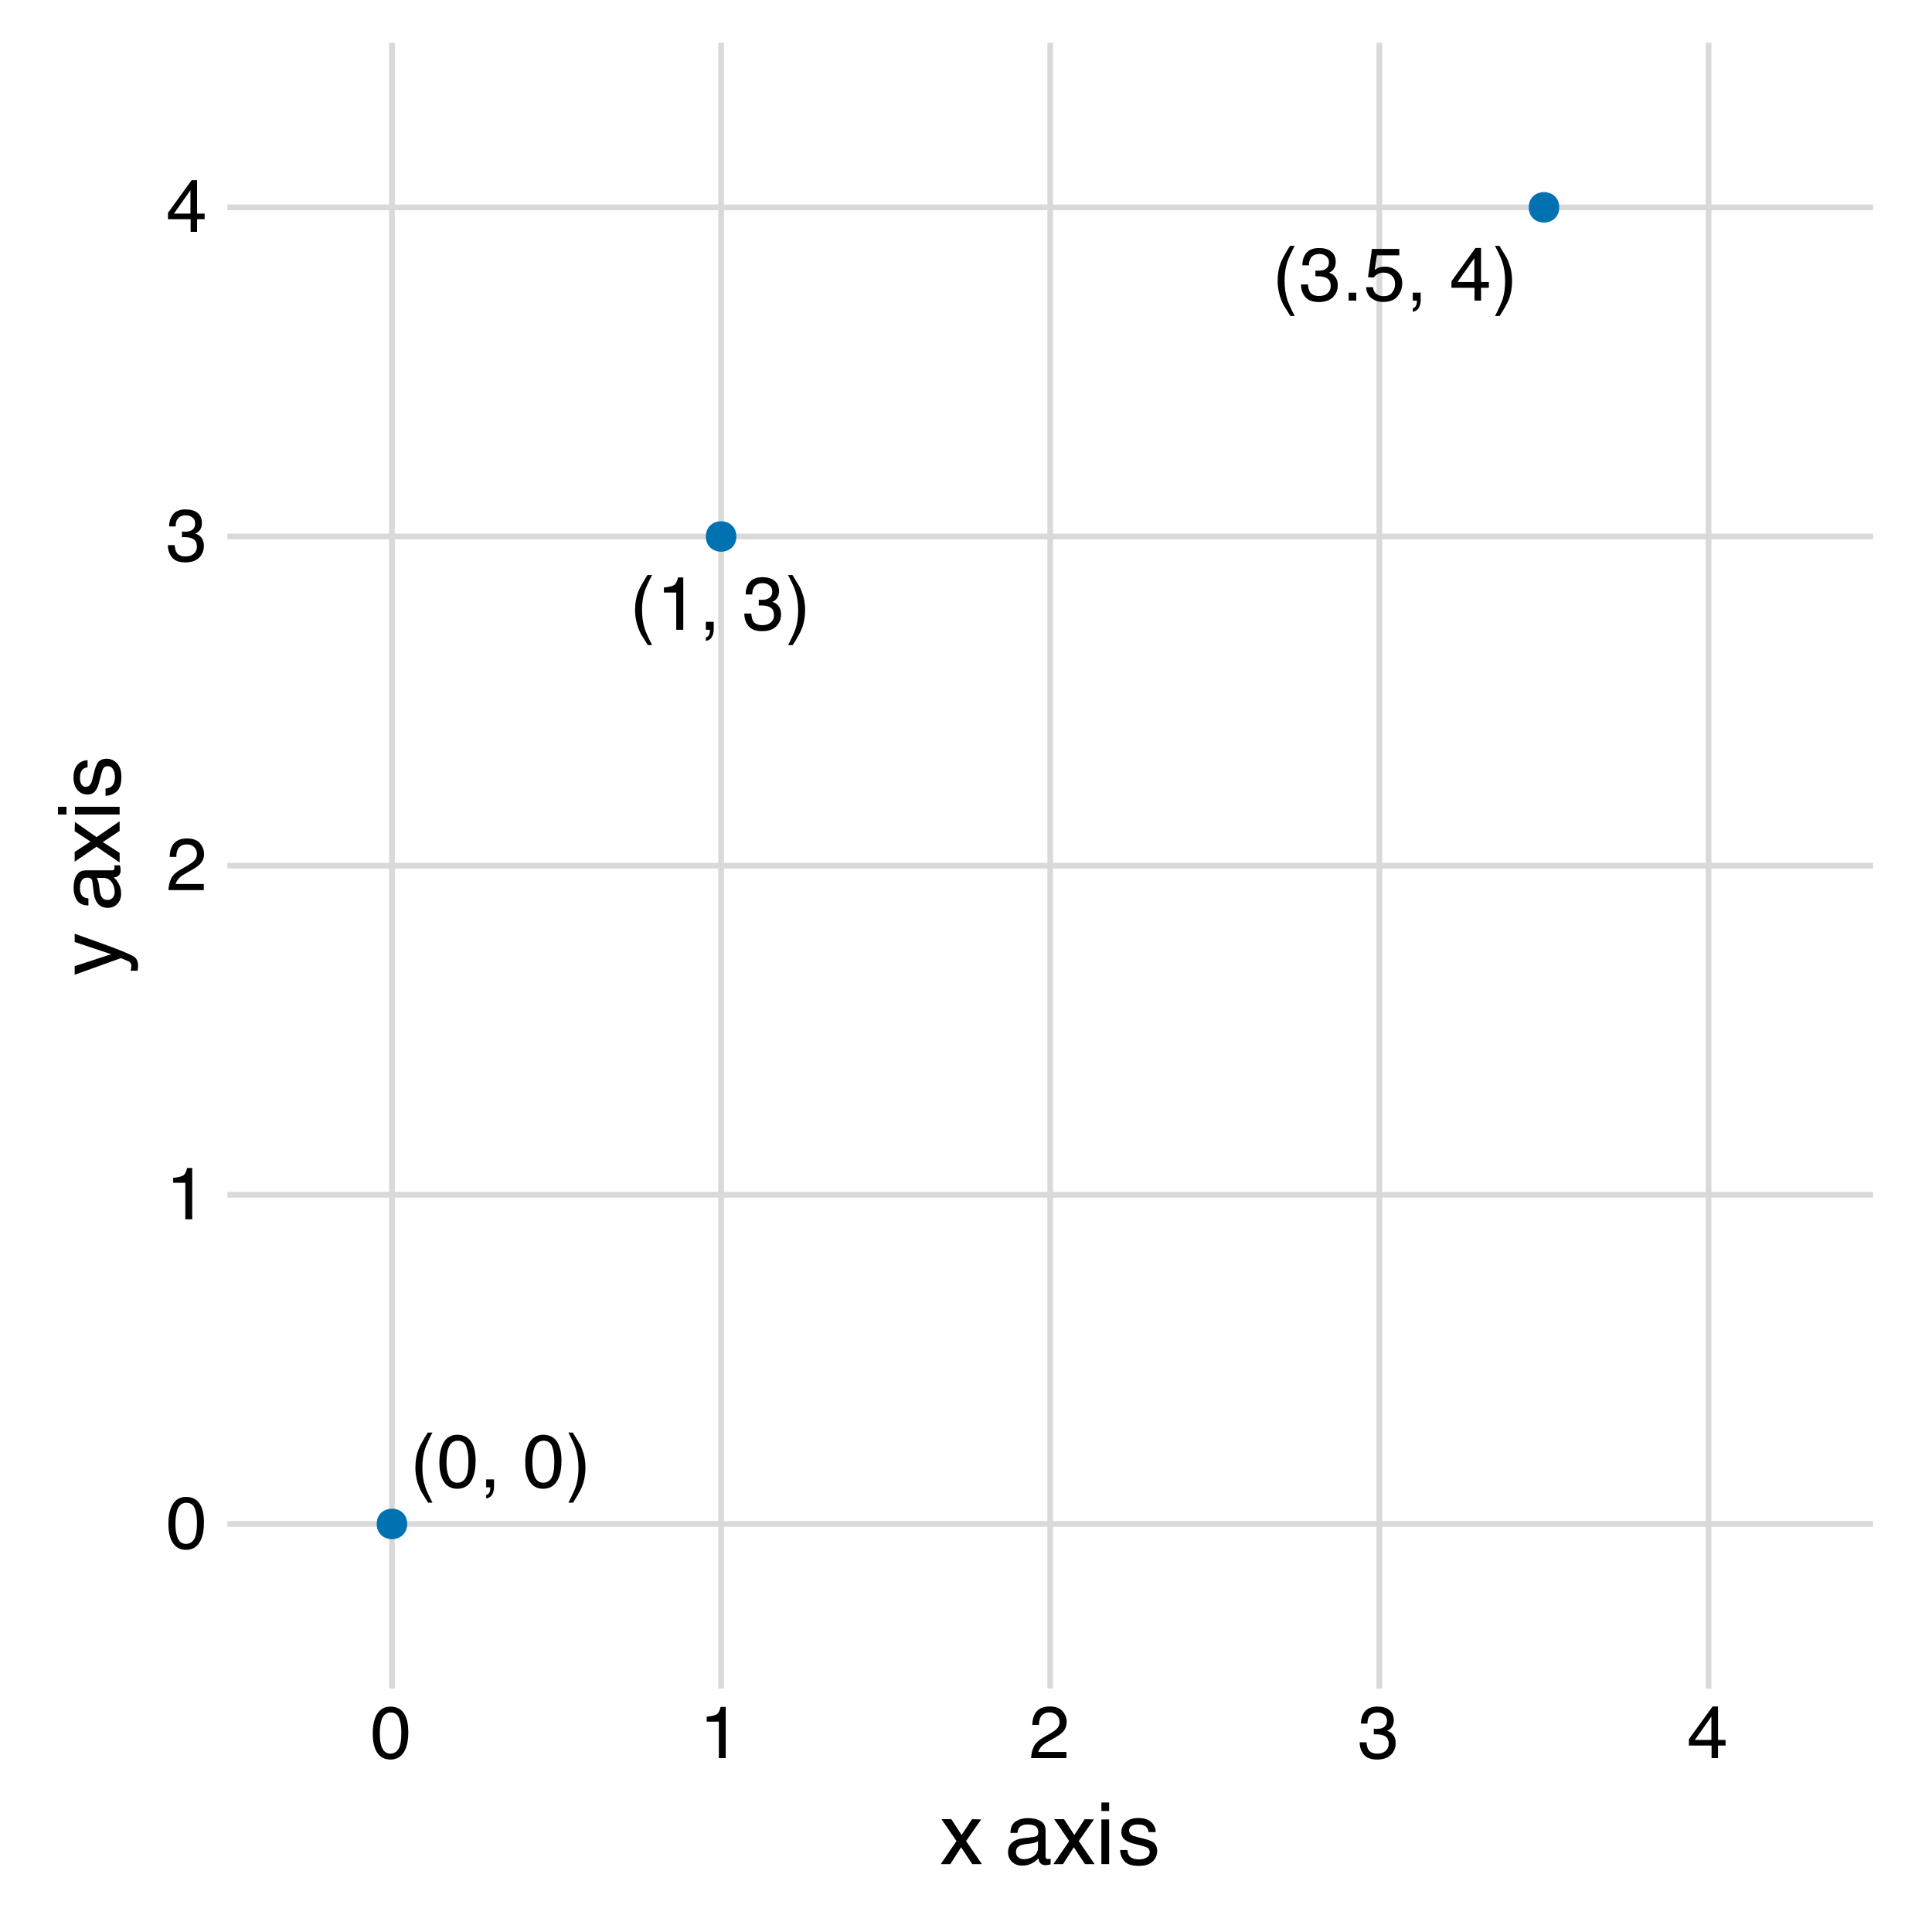
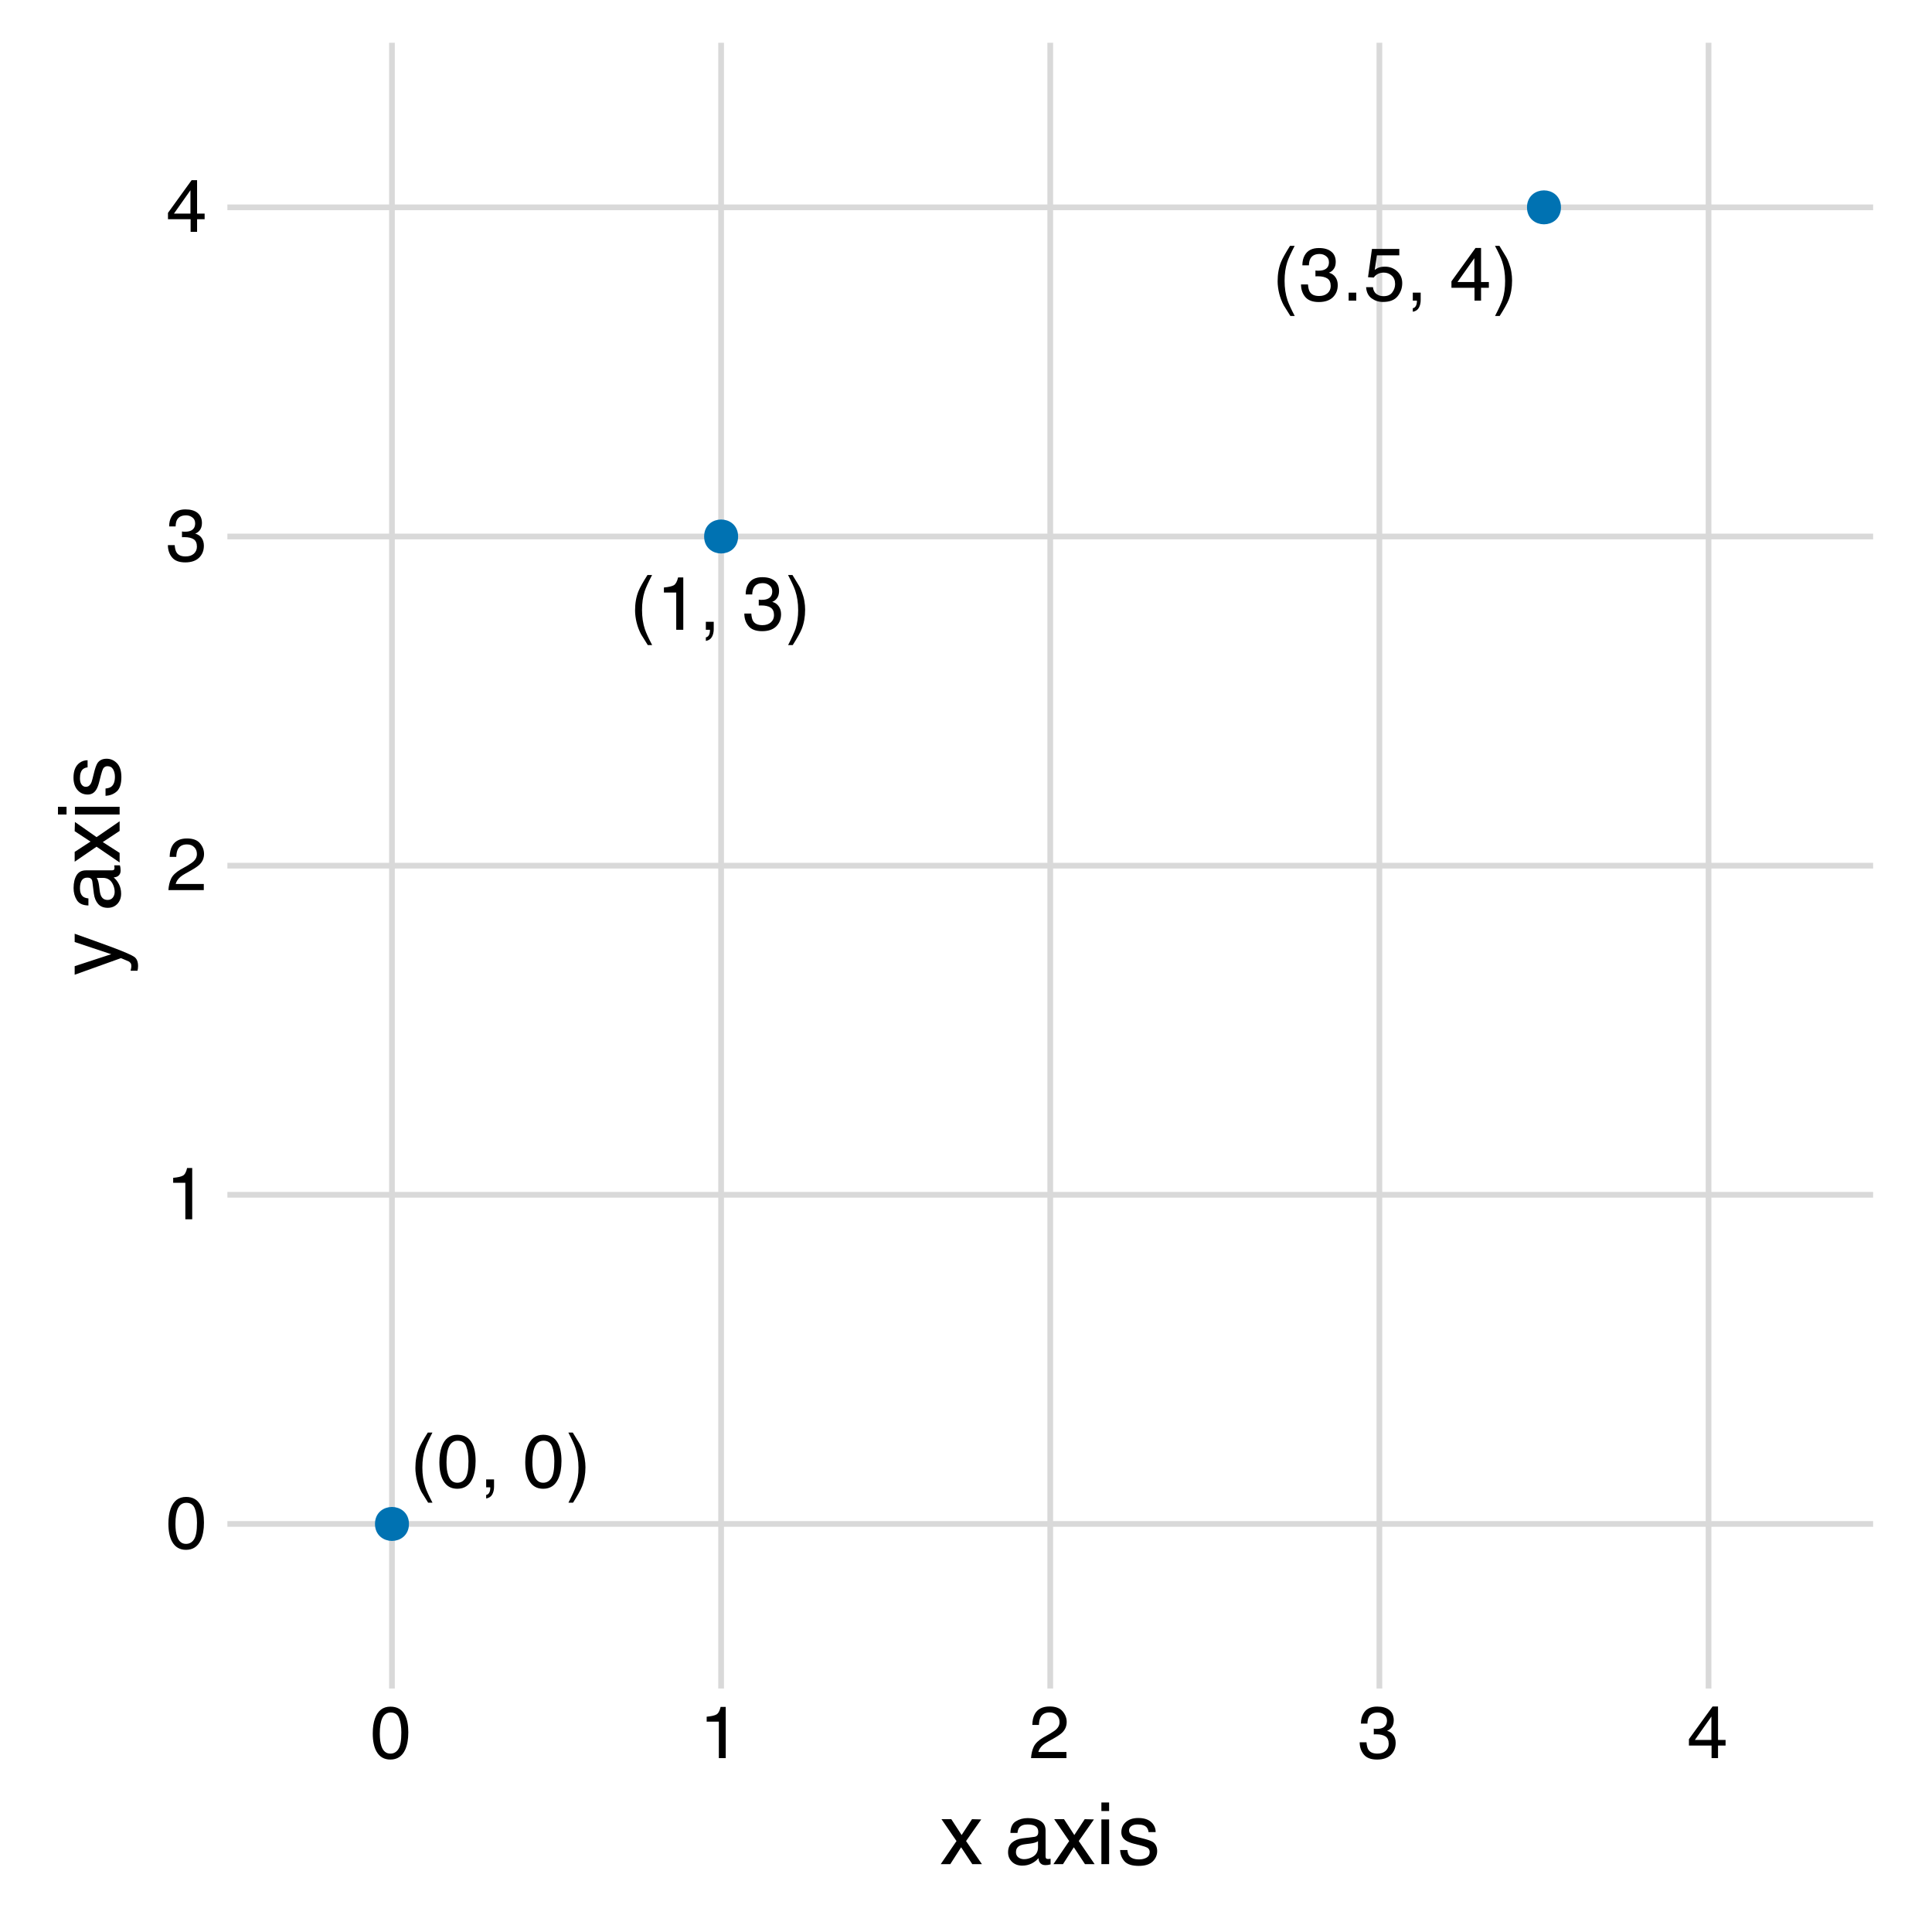
<svg xmlns="http://www.w3.org/2000/svg" xmlns:xlink="http://www.w3.org/1999/xlink" width="360" height="360" viewBox="0 0 360 360">
  <defs>
    <g>
      <g id="glyph-0-0">
        <path d="M 0.453 0 L 0.453 -10.047 L 8.422 -10.047 L 8.422 0 Z M 7.172 -1.266 L 7.172 -8.781 L 1.703 -8.781 L 1.703 -1.266 Z M 7.172 -1.266 " />
      </g>
      <g id="glyph-0-1">
        <path d="M 4.141 -10.203 C 3.422 -8.816 2.957 -7.797 2.75 -7.141 C 2.426 -6.141 2.266 -4.984 2.266 -3.672 C 2.266 -2.359 2.445 -1.156 2.812 -0.062 C 3.039 0.613 3.488 1.586 4.156 2.859 L 3.344 2.859 C 2.676 1.816 2.258 1.148 2.094 0.859 C 1.938 0.578 1.766 0.191 1.578 -0.297 C 1.328 -0.973 1.148 -1.695 1.047 -2.469 C 0.992 -2.863 0.969 -3.238 0.969 -3.594 C 0.969 -4.945 1.18 -6.148 1.609 -7.203 C 1.879 -7.867 2.438 -8.867 3.281 -10.203 Z M 4.141 -10.203 " />
      </g>
      <g id="glyph-0-2">
        <path d="M 1.344 -6.938 L 1.344 -7.875 C 2.227 -7.957 2.844 -8.098 3.188 -8.297 C 3.539 -8.504 3.805 -8.988 3.984 -9.75 L 4.953 -9.75 L 4.953 0 L 3.641 0 L 3.641 -6.938 Z M 1.344 -6.938 " />
      </g>
      <g id="glyph-0-3">
        <path d="M 1.156 1.422 C 1.477 1.367 1.703 1.148 1.828 0.766 C 1.891 0.555 1.922 0.359 1.922 0.172 C 1.922 0.141 1.922 0.109 1.922 0.078 C 1.922 0.055 1.914 0.031 1.906 0 L 1.156 0 L 1.156 -1.484 L 2.625 -1.484 L 2.625 -0.109 C 2.625 0.43 2.516 0.906 2.297 1.312 C 2.078 1.727 1.695 1.984 1.156 2.078 Z M 1.156 1.422 " />
      </g>
      <g id="glyph-0-4">
</g>
      <g id="glyph-0-5">
        <path d="M 3.641 0.266 C 2.484 0.266 1.641 -0.051 1.109 -0.688 C 0.586 -1.32 0.328 -2.098 0.328 -3.016 L 1.625 -3.016 C 1.676 -2.379 1.789 -1.914 1.969 -1.625 C 2.289 -1.113 2.867 -0.859 3.703 -0.859 C 4.348 -0.859 4.867 -1.031 5.266 -1.375 C 5.66 -1.719 5.859 -2.164 5.859 -2.719 C 5.859 -3.383 5.648 -3.852 5.234 -4.125 C 4.816 -4.395 4.242 -4.531 3.516 -4.531 C 3.43 -4.531 3.348 -4.531 3.266 -4.531 C 3.18 -4.531 3.098 -4.523 3.016 -4.516 L 3.016 -5.609 C 3.141 -5.586 3.242 -5.578 3.328 -5.578 C 3.41 -5.578 3.504 -5.578 3.609 -5.578 C 4.066 -5.578 4.445 -5.648 4.75 -5.797 C 5.27 -6.047 5.531 -6.5 5.531 -7.156 C 5.531 -7.645 5.352 -8.02 5 -8.281 C 4.656 -8.551 4.254 -8.688 3.797 -8.688 C 2.973 -8.688 2.406 -8.41 2.094 -7.859 C 1.914 -7.555 1.816 -7.129 1.797 -6.578 L 0.578 -6.578 C 0.578 -7.305 0.723 -7.926 1.016 -8.438 C 1.516 -9.344 2.398 -9.797 3.672 -9.797 C 4.66 -9.797 5.426 -9.57 5.969 -9.125 C 6.52 -8.688 6.797 -8.047 6.797 -7.203 C 6.797 -6.598 6.633 -6.113 6.312 -5.75 C 6.113 -5.508 5.852 -5.328 5.531 -5.203 C 6.051 -5.055 6.453 -4.781 6.734 -4.375 C 7.023 -3.977 7.172 -3.488 7.172 -2.906 C 7.172 -1.969 6.863 -1.203 6.25 -0.609 C 5.633 -0.023 4.766 0.266 3.641 0.266 Z M 3.641 0.266 " />
      </g>
      <g id="glyph-0-6">
        <path d="M 0.484 2.859 C 1.211 1.441 1.68 0.41 1.891 -0.234 C 2.203 -1.211 2.359 -2.359 2.359 -3.672 C 2.359 -4.992 2.176 -6.203 1.812 -7.297 C 1.582 -7.973 1.133 -8.941 0.469 -10.203 L 1.297 -10.203 C 1.992 -9.086 2.414 -8.395 2.562 -8.125 C 2.719 -7.863 2.879 -7.504 3.047 -7.047 C 3.266 -6.473 3.422 -5.91 3.516 -5.359 C 3.609 -4.805 3.656 -4.27 3.656 -3.75 C 3.656 -2.406 3.441 -1.203 3.016 -0.141 C 2.742 0.535 2.188 1.535 1.344 2.859 Z M 0.484 2.859 " />
      </g>
      <g id="glyph-0-7">
        <path d="M 1.203 -1.484 L 2.625 -1.484 L 2.625 0 L 1.203 0 Z M 1.203 -1.484 " />
      </g>
      <g id="glyph-0-8">
        <path d="M 1.734 -2.5 C 1.816 -1.789 2.141 -1.305 2.703 -1.047 C 2.992 -0.898 3.332 -0.828 3.719 -0.828 C 4.445 -0.828 4.984 -1.062 5.328 -1.531 C 5.68 -2 5.859 -2.516 5.859 -3.078 C 5.859 -3.766 5.648 -4.289 5.234 -4.656 C 4.816 -5.031 4.316 -5.219 3.734 -5.219 C 3.316 -5.219 2.953 -5.133 2.641 -4.969 C 2.336 -4.812 2.082 -4.586 1.875 -4.297 L 0.812 -4.359 L 1.547 -9.625 L 6.641 -9.625 L 6.641 -8.438 L 2.469 -8.438 L 2.062 -5.719 C 2.289 -5.883 2.504 -6.016 2.703 -6.109 C 3.066 -6.254 3.488 -6.328 3.969 -6.328 C 4.863 -6.328 5.625 -6.035 6.25 -5.453 C 6.875 -4.879 7.188 -4.148 7.188 -3.266 C 7.188 -2.336 6.898 -1.52 6.328 -0.812 C 5.754 -0.102 4.844 0.25 3.594 0.25 C 2.801 0.25 2.098 0.023 1.484 -0.422 C 0.867 -0.867 0.523 -1.562 0.453 -2.5 Z M 1.734 -2.5 " />
      </g>
      <g id="glyph-0-9">
        <path d="M 4.625 -3.469 L 4.625 -7.906 L 1.484 -3.469 Z M 4.656 0 L 4.656 -2.391 L 0.359 -2.391 L 0.359 -3.594 L 4.844 -9.812 L 5.875 -9.812 L 5.875 -3.469 L 7.328 -3.469 L 7.328 -2.391 L 5.875 -2.391 L 5.875 0 Z M 4.656 0 " />
      </g>
      <g id="glyph-0-10">
        <path d="M 3.781 -9.797 C 5.051 -9.797 5.969 -9.27 6.531 -8.219 C 6.969 -7.414 7.188 -6.312 7.188 -4.906 C 7.188 -3.57 6.988 -2.473 6.594 -1.609 C 6.02 -0.359 5.082 0.266 3.781 0.266 C 2.602 0.266 1.727 -0.242 1.156 -1.266 C 0.676 -2.117 0.438 -3.266 0.438 -4.703 C 0.438 -5.805 0.582 -6.758 0.875 -7.562 C 1.406 -9.051 2.375 -9.797 3.781 -9.797 Z M 3.781 -0.859 C 4.414 -0.859 4.922 -1.141 5.297 -1.703 C 5.672 -2.266 5.859 -3.316 5.859 -4.859 C 5.859 -5.973 5.723 -6.891 5.453 -7.609 C 5.18 -8.328 4.648 -8.688 3.859 -8.688 C 3.141 -8.688 2.609 -8.344 2.266 -7.656 C 1.93 -6.977 1.766 -5.977 1.766 -4.656 C 1.766 -3.656 1.875 -2.852 2.094 -2.25 C 2.414 -1.32 2.977 -0.859 3.781 -0.859 Z M 3.781 -0.859 " />
      </g>
      <g id="glyph-1-0">
        <path d="M 0.438 0 L 0.438 -9.844 L 8.25 -9.844 L 8.25 0 Z M 7.016 -1.234 L 7.016 -8.609 L 1.672 -8.609 L 1.672 -1.234 Z M 7.016 -1.234 " />
      </g>
      <g id="glyph-1-1">
        <path d="M 3.719 -9.594 C 4.957 -9.594 5.852 -9.082 6.406 -8.062 C 6.832 -7.27 7.047 -6.188 7.047 -4.812 C 7.047 -3.508 6.852 -2.43 6.469 -1.578 C 5.906 -0.348 4.984 0.266 3.703 0.266 C 2.547 0.266 1.688 -0.234 1.125 -1.234 C 0.656 -2.066 0.422 -3.191 0.422 -4.609 C 0.422 -5.691 0.562 -6.625 0.844 -7.406 C 1.375 -8.863 2.332 -9.594 3.719 -9.594 Z M 3.703 -0.844 C 4.328 -0.844 4.82 -1.117 5.188 -1.672 C 5.562 -2.223 5.75 -3.254 5.75 -4.766 C 5.75 -5.848 5.613 -6.738 5.344 -7.438 C 5.07 -8.145 4.551 -8.5 3.781 -8.5 C 3.07 -8.5 2.551 -8.164 2.219 -7.5 C 1.895 -6.832 1.734 -5.852 1.734 -4.562 C 1.734 -3.582 1.836 -2.797 2.047 -2.203 C 2.367 -1.297 2.922 -0.844 3.703 -0.844 Z M 3.703 -0.844 " />
      </g>
      <g id="glyph-1-2">
        <path d="M 1.312 -6.797 L 1.312 -7.719 C 2.188 -7.801 2.797 -7.941 3.141 -8.141 C 3.484 -8.336 3.738 -8.805 3.906 -9.547 L 4.859 -9.547 L 4.859 0 L 3.578 0 L 3.578 -6.797 Z M 1.312 -6.797 " />
      </g>
      <g id="glyph-1-3">
        <path d="M 0.422 0 C 0.473 -0.82 0.645 -1.539 0.938 -2.156 C 1.238 -2.77 1.816 -3.328 2.672 -3.828 L 3.969 -4.562 C 4.539 -4.906 4.941 -5.191 5.172 -5.422 C 5.547 -5.797 5.734 -6.223 5.734 -6.703 C 5.734 -7.254 5.562 -7.691 5.219 -8.016 C 4.883 -8.348 4.441 -8.516 3.891 -8.516 C 3.055 -8.516 2.484 -8.203 2.172 -7.578 C 2.004 -7.242 1.91 -6.781 1.891 -6.188 L 0.656 -6.188 C 0.676 -7.02 0.832 -7.703 1.125 -8.234 C 1.645 -9.16 2.566 -9.625 3.891 -9.625 C 4.992 -9.625 5.797 -9.328 6.297 -8.734 C 6.805 -8.141 7.062 -7.477 7.062 -6.75 C 7.062 -5.977 6.789 -5.32 6.25 -4.781 C 5.938 -4.469 5.375 -4.082 4.562 -3.625 L 3.656 -3.125 C 3.219 -2.883 2.875 -2.656 2.625 -2.438 C 2.176 -2.039 1.895 -1.609 1.781 -1.141 L 7.016 -1.141 L 7.016 0 Z M 0.422 0 " />
      </g>
      <g id="glyph-1-4">
        <path d="M 3.562 0.266 C 2.426 0.266 1.602 -0.047 1.094 -0.672 C 0.582 -1.297 0.328 -2.055 0.328 -2.953 L 1.594 -2.953 C 1.645 -2.328 1.758 -1.875 1.938 -1.594 C 2.25 -1.094 2.812 -0.844 3.625 -0.844 C 4.258 -0.844 4.77 -1.008 5.156 -1.344 C 5.539 -1.688 5.734 -2.125 5.734 -2.656 C 5.734 -3.32 5.531 -3.785 5.125 -4.047 C 4.719 -4.305 4.156 -4.438 3.438 -4.438 C 3.363 -4.438 3.285 -4.438 3.203 -4.438 C 3.117 -4.438 3.035 -4.43 2.953 -4.422 L 2.953 -5.5 C 3.078 -5.477 3.18 -5.461 3.266 -5.453 C 3.348 -5.453 3.438 -5.453 3.531 -5.453 C 3.988 -5.453 4.363 -5.523 4.656 -5.672 C 5.156 -5.922 5.406 -6.367 5.406 -7.016 C 5.406 -7.492 5.234 -7.859 4.891 -8.109 C 4.555 -8.367 4.164 -8.5 3.719 -8.5 C 2.914 -8.5 2.359 -8.234 2.047 -7.703 C 1.879 -7.41 1.785 -6.988 1.766 -6.438 L 0.562 -6.438 C 0.562 -7.156 0.707 -7.766 1 -8.266 C 1.488 -9.16 2.352 -9.609 3.594 -9.609 C 4.57 -9.609 5.328 -9.391 5.859 -8.953 C 6.398 -8.516 6.672 -7.883 6.672 -7.062 C 6.672 -6.469 6.508 -5.988 6.188 -5.625 C 5.988 -5.395 5.734 -5.219 5.422 -5.094 C 5.93 -4.957 6.328 -4.691 6.609 -4.297 C 6.891 -3.898 7.031 -3.414 7.031 -2.844 C 7.031 -1.926 6.727 -1.176 6.125 -0.594 C 5.52 -0.02 4.664 0.266 3.562 0.266 Z M 3.562 0.266 " />
      </g>
      <g id="glyph-1-5">
        <path d="M 4.531 -3.391 L 4.531 -7.75 L 1.453 -3.391 Z M 4.562 0 L 4.562 -2.344 L 0.344 -2.344 L 0.344 -3.531 L 4.75 -9.625 L 5.766 -9.625 L 5.766 -3.391 L 7.172 -3.391 L 7.172 -2.344 L 5.766 -2.344 L 5.766 0 Z M 4.562 0 " />
      </g>
      <g id="glyph-2-0">
        <path d="M 0.516 0 L 0.516 -11.484 L 9.625 -11.484 L 9.625 0 Z M 8.188 -1.438 L 8.188 -10.047 L 1.953 -10.047 L 1.953 -1.438 Z M 8.188 -1.438 " />
      </g>
      <g id="glyph-2-1">
        <path d="M 0.234 -8.375 L 2.062 -8.375 L 3.984 -5.422 L 5.922 -8.375 L 7.641 -8.328 L 4.812 -4.297 L 7.766 0 L 5.969 0 L 3.891 -3.141 L 1.875 0 L 0.094 0 L 3.031 -4.297 Z M 0.234 -8.375 " />
      </g>
      <g id="glyph-2-2">
</g>
      <g id="glyph-2-3">
        <path d="M 2.109 -2.234 C 2.109 -1.828 2.254 -1.504 2.547 -1.266 C 2.848 -1.035 3.203 -0.922 3.609 -0.922 C 4.109 -0.922 4.586 -1.035 5.047 -1.266 C 5.828 -1.641 6.219 -2.258 6.219 -3.125 L 6.219 -4.266 C 6.051 -4.148 5.832 -4.055 5.562 -3.984 C 5.289 -3.91 5.023 -3.859 4.766 -3.828 L 3.906 -3.719 C 3.395 -3.656 3.016 -3.551 2.766 -3.406 C 2.328 -3.156 2.109 -2.766 2.109 -2.234 Z M 5.516 -5.078 C 5.836 -5.117 6.055 -5.254 6.172 -5.484 C 6.234 -5.609 6.266 -5.785 6.266 -6.016 C 6.266 -6.492 6.094 -6.844 5.75 -7.062 C 5.406 -7.281 4.914 -7.391 4.281 -7.391 C 3.551 -7.391 3.031 -7.191 2.719 -6.797 C 2.551 -6.578 2.441 -6.25 2.391 -5.812 L 1.078 -5.812 C 1.098 -6.844 1.43 -7.562 2.078 -7.969 C 2.723 -8.375 3.469 -8.578 4.312 -8.578 C 5.301 -8.578 6.102 -8.391 6.719 -8.016 C 7.32 -7.641 7.625 -7.055 7.625 -6.266 L 7.625 -1.438 C 7.625 -1.289 7.656 -1.172 7.719 -1.078 C 7.781 -0.992 7.906 -0.953 8.094 -0.953 C 8.156 -0.953 8.223 -0.957 8.297 -0.969 C 8.379 -0.977 8.469 -0.988 8.562 -1 L 8.562 0.047 C 8.344 0.109 8.176 0.145 8.062 0.156 C 7.945 0.176 7.789 0.188 7.594 0.188 C 7.102 0.188 6.75 0.008 6.531 -0.344 C 6.414 -0.52 6.336 -0.773 6.297 -1.109 C 6.004 -0.734 5.586 -0.406 5.047 -0.125 C 4.516 0.145 3.926 0.281 3.281 0.281 C 2.508 0.281 1.875 0.047 1.375 -0.422 C 0.883 -0.898 0.641 -1.492 0.641 -2.203 C 0.641 -2.973 0.879 -3.57 1.359 -4 C 1.848 -4.426 2.488 -4.691 3.281 -4.797 Z M 4.359 -8.578 Z M 4.359 -8.578 " />
      </g>
      <g id="glyph-2-4">
        <path d="M 1.031 -8.328 L 2.469 -8.328 L 2.469 0 L 1.031 0 Z M 1.031 -11.484 L 2.469 -11.484 L 2.469 -9.891 L 1.031 -9.891 Z M 1.031 -11.484 " />
      </g>
      <g id="glyph-2-5">
        <path d="M 1.875 -2.625 C 1.914 -2.156 2.031 -1.797 2.219 -1.547 C 2.57 -1.098 3.188 -0.875 4.062 -0.875 C 4.582 -0.875 5.039 -0.984 5.438 -1.203 C 5.832 -1.43 6.031 -1.785 6.031 -2.266 C 6.031 -2.617 5.875 -2.891 5.562 -3.078 C 5.352 -3.191 4.953 -3.328 4.359 -3.484 L 3.234 -3.766 C 2.523 -3.941 2 -4.141 1.656 -4.359 C 1.051 -4.734 0.75 -5.258 0.75 -5.938 C 0.75 -6.727 1.035 -7.367 1.609 -7.859 C 2.18 -8.348 2.945 -8.594 3.906 -8.594 C 5.164 -8.594 6.078 -8.223 6.641 -7.484 C 6.984 -7.016 7.148 -6.508 7.141 -5.969 L 5.812 -5.969 C 5.789 -6.281 5.68 -6.566 5.484 -6.828 C 5.16 -7.203 4.598 -7.391 3.797 -7.391 C 3.266 -7.391 2.863 -7.285 2.594 -7.078 C 2.32 -6.879 2.188 -6.613 2.188 -6.281 C 2.188 -5.914 2.363 -5.625 2.719 -5.406 C 2.926 -5.27 3.234 -5.156 3.641 -5.062 L 4.578 -4.828 C 5.586 -4.586 6.266 -4.352 6.609 -4.125 C 7.148 -3.758 7.422 -3.191 7.422 -2.422 C 7.422 -1.68 7.141 -1.035 6.578 -0.484 C 6.016 0.055 5.156 0.328 4 0.328 C 2.75 0.328 1.863 0.047 1.344 -0.516 C 0.832 -1.086 0.555 -1.789 0.516 -2.625 Z M 3.953 -8.578 Z M 3.953 -8.578 " />
      </g>
      <g id="glyph-3-0">
        <path d="M 0 -0.516 L -11.484 -0.516 L -11.484 -9.625 L 0 -9.625 Z M -1.438 -8.188 L -10.047 -8.188 L -10.047 -1.953 L -1.438 -1.953 Z M -1.438 -8.188 " />
      </g>
      <g id="glyph-3-1">
        <path d="M -8.375 -6.266 L -8.375 -7.812 C -7.832 -7.613 -6.609 -7.176 -4.703 -6.5 C -3.266 -5.988 -2.094 -5.562 -1.188 -5.219 C 0.957 -4.406 2.266 -3.832 2.734 -3.5 C 3.203 -3.164 3.438 -2.594 3.438 -1.781 C 3.438 -1.582 3.426 -1.426 3.406 -1.312 C 3.395 -1.207 3.367 -1.078 3.328 -0.922 L 2.047 -0.922 C 2.109 -1.172 2.145 -1.348 2.156 -1.453 C 2.176 -1.566 2.188 -1.664 2.188 -1.75 C 2.188 -2.008 2.145 -2.195 2.062 -2.312 C 1.977 -2.438 1.875 -2.539 1.75 -2.625 C 1.707 -2.656 1.492 -2.75 1.109 -2.906 C 0.723 -3.07 0.438 -3.191 0.25 -3.266 L -8.375 -0.172 L -8.375 -1.766 L -1.562 -4 Z M -8.578 -4 Z M -8.578 -4 " />
      </g>
      <g id="glyph-3-2">
</g>
      <g id="glyph-3-3">
        <path d="M -2.234 -2.109 C -1.828 -2.109 -1.504 -2.254 -1.266 -2.547 C -1.035 -2.848 -0.922 -3.203 -0.922 -3.609 C -0.922 -4.109 -1.035 -4.586 -1.266 -5.047 C -1.641 -5.828 -2.258 -6.219 -3.125 -6.219 L -4.266 -6.219 C -4.148 -6.051 -4.055 -5.832 -3.984 -5.562 C -3.91 -5.289 -3.859 -5.023 -3.828 -4.766 L -3.719 -3.906 C -3.656 -3.395 -3.551 -3.016 -3.406 -2.766 C -3.156 -2.328 -2.766 -2.109 -2.234 -2.109 Z M -5.078 -5.516 C -5.117 -5.836 -5.254 -6.055 -5.484 -6.172 C -5.609 -6.234 -5.785 -6.266 -6.016 -6.266 C -6.492 -6.266 -6.844 -6.094 -7.062 -5.75 C -7.281 -5.406 -7.391 -4.914 -7.391 -4.281 C -7.391 -3.551 -7.191 -3.031 -6.797 -2.719 C -6.578 -2.551 -6.25 -2.441 -5.812 -2.391 L -5.812 -1.078 C -6.844 -1.098 -7.562 -1.43 -7.969 -2.078 C -8.375 -2.723 -8.578 -3.469 -8.578 -4.312 C -8.578 -5.301 -8.391 -6.102 -8.016 -6.719 C -7.641 -7.32 -7.055 -7.625 -6.266 -7.625 L -1.438 -7.625 C -1.289 -7.625 -1.172 -7.656 -1.078 -7.719 C -0.992 -7.781 -0.953 -7.906 -0.953 -8.094 C -0.953 -8.156 -0.957 -8.223 -0.969 -8.297 C -0.977 -8.379 -0.988 -8.469 -1 -8.562 L 0.047 -8.562 C 0.109 -8.344 0.145 -8.176 0.156 -8.062 C 0.176 -7.945 0.188 -7.789 0.188 -7.594 C 0.188 -7.102 0.008 -6.75 -0.344 -6.531 C -0.52 -6.414 -0.773 -6.336 -1.109 -6.297 C -0.734 -6.004 -0.406 -5.586 -0.125 -5.047 C 0.145 -4.516 0.281 -3.926 0.281 -3.281 C 0.281 -2.508 0.047 -1.875 -0.422 -1.375 C -0.898 -0.883 -1.492 -0.641 -2.203 -0.641 C -2.973 -0.641 -3.57 -0.879 -4 -1.359 C -4.426 -1.848 -4.691 -2.488 -4.797 -3.281 Z M -8.578 -4.359 Z M -8.578 -4.359 " />
      </g>
      <g id="glyph-3-4">
        <path d="M -8.375 -0.234 L -8.375 -2.062 L -5.422 -3.984 L -8.375 -5.922 L -8.328 -7.641 L -4.297 -4.812 L 0 -7.766 L 0 -5.969 L -3.141 -3.891 L 0 -1.875 L 0 -0.094 L -4.297 -3.031 Z M -8.375 -0.234 " />
      </g>
      <g id="glyph-3-5">
        <path d="M -8.328 -1.031 L -8.328 -2.469 L 0 -2.469 L 0 -1.031 Z M -11.484 -1.031 L -11.484 -2.469 L -9.891 -2.469 L -9.891 -1.031 Z M -11.484 -1.031 " />
      </g>
      <g id="glyph-3-6">
        <path d="M -2.625 -1.875 C -2.156 -1.914 -1.797 -2.031 -1.547 -2.219 C -1.098 -2.57 -0.875 -3.188 -0.875 -4.062 C -0.875 -4.582 -0.984 -5.039 -1.203 -5.438 C -1.43 -5.832 -1.785 -6.031 -2.266 -6.031 C -2.617 -6.031 -2.891 -5.875 -3.078 -5.562 C -3.191 -5.352 -3.328 -4.953 -3.484 -4.359 L -3.766 -3.234 C -3.941 -2.523 -4.141 -2 -4.359 -1.656 C -4.734 -1.051 -5.258 -0.75 -5.938 -0.75 C -6.727 -0.75 -7.367 -1.035 -7.859 -1.609 C -8.348 -2.18 -8.594 -2.945 -8.594 -3.906 C -8.594 -5.164 -8.223 -6.078 -7.484 -6.641 C -7.016 -6.984 -6.508 -7.148 -5.969 -7.141 L -5.969 -5.812 C -6.281 -5.789 -6.566 -5.68 -6.828 -5.484 C -7.203 -5.16 -7.391 -4.598 -7.391 -3.797 C -7.391 -3.266 -7.285 -2.863 -7.078 -2.594 C -6.879 -2.32 -6.613 -2.188 -6.281 -2.188 C -5.914 -2.188 -5.625 -2.363 -5.406 -2.719 C -5.27 -2.926 -5.156 -3.234 -5.062 -3.641 L -4.828 -4.578 C -4.586 -5.586 -4.352 -6.266 -4.125 -6.609 C -3.758 -7.148 -3.191 -7.422 -2.422 -7.422 C -1.68 -7.422 -1.035 -7.141 -0.484 -6.578 C 0.055 -6.016 0.328 -5.156 0.328 -4 C 0.328 -2.75 0.047 -1.863 -0.516 -1.344 C -1.086 -0.832 -1.789 -0.555 -2.625 -0.516 Z M -8.578 -3.953 Z M -8.578 -3.953 " />
      </g>
    </g>
    <clipPath id="clip-0">
      <path clip-rule="nonzero" d="M 42.371 283 L 349.031 283 L 349.031 285 L 42.371 285 Z M 42.371 283 " />
    </clipPath>
    <clipPath id="clip-1">
      <path clip-rule="nonzero" d="M 42.371 222 L 349.031 222 L 349.031 224 L 42.371 224 Z M 42.371 222 " />
    </clipPath>
    <clipPath id="clip-2">
      <path clip-rule="nonzero" d="M 42.371 160 L 349.031 160 L 349.031 162 L 42.371 162 Z M 42.371 160 " />
    </clipPath>
    <clipPath id="clip-3">
      <path clip-rule="nonzero" d="M 42.371 99 L 349.031 99 L 349.031 101 L 42.371 101 Z M 42.371 99 " />
    </clipPath>
    <clipPath id="clip-4">
      <path clip-rule="nonzero" d="M 42.371 38 L 349.031 38 L 349.031 40 L 42.371 40 Z M 42.371 38 " />
    </clipPath>
    <clipPath id="clip-5">
      <path clip-rule="nonzero" d="M 72 7.969 L 74 7.969 L 74 314.629 L 72 314.629 Z M 72 7.969 " />
    </clipPath>
    <clipPath id="clip-6">
      <path clip-rule="nonzero" d="M 133 7.969 L 135 7.969 L 135 314.629 L 133 314.629 Z M 133 7.969 " />
    </clipPath>
    <clipPath id="clip-7">
      <path clip-rule="nonzero" d="M 195 7.969 L 197 7.969 L 197 314.629 L 195 314.629 Z M 195 7.969 " />
    </clipPath>
    <clipPath id="clip-8">
      <path clip-rule="nonzero" d="M 256 7.969 L 258 7.969 L 258 314.629 L 256 314.629 Z M 256 7.969 " />
    </clipPath>
    <clipPath id="clip-9">
      <path clip-rule="nonzero" d="M 317 7.969 L 319 7.969 L 319 314.629 L 317 314.629 Z M 317 7.969 " />
    </clipPath>
  </defs>
  <rect x="-36" y="-36" width="432" height="432" fill="rgb(100%, 100%, 100%)" fill-opacity="1" />
  <g clip-path="url(#clip-0)">
    <path fill="none" stroke-width="1.067" stroke-linecap="butt" stroke-linejoin="round" stroke="rgb(85.098%, 85.098%, 85.098%)" stroke-opacity="1" stroke-miterlimit="10" d="M 42.371 283.965 L 349.031 283.965 " />
  </g>
  <g clip-path="url(#clip-1)">
    <path fill="none" stroke-width="1.067" stroke-linecap="butt" stroke-linejoin="round" stroke="rgb(85.098%, 85.098%, 85.098%)" stroke-opacity="1" stroke-miterlimit="10" d="M 42.371 222.633 L 349.031 222.633 " />
  </g>
  <g clip-path="url(#clip-2)">
    <path fill="none" stroke-width="1.067" stroke-linecap="butt" stroke-linejoin="round" stroke="rgb(85.098%, 85.098%, 85.098%)" stroke-opacity="1" stroke-miterlimit="10" d="M 42.371 161.301 L 349.031 161.301 " />
  </g>
  <g clip-path="url(#clip-3)">
    <path fill="none" stroke-width="1.067" stroke-linecap="butt" stroke-linejoin="round" stroke="rgb(85.098%, 85.098%, 85.098%)" stroke-opacity="1" stroke-miterlimit="10" d="M 42.371 99.969 L 349.031 99.969 " />
  </g>
  <g clip-path="url(#clip-4)">
    <path fill="none" stroke-width="1.067" stroke-linecap="butt" stroke-linejoin="round" stroke="rgb(85.098%, 85.098%, 85.098%)" stroke-opacity="1" stroke-miterlimit="10" d="M 42.371 38.637 L 349.031 38.637 " />
  </g>
  <g clip-path="url(#clip-5)">
    <path fill="none" stroke-width="1.067" stroke-linecap="butt" stroke-linejoin="round" stroke="rgb(85.098%, 85.098%, 85.098%)" stroke-opacity="1" stroke-miterlimit="10" d="M 73.035 314.629 L 73.035 7.969 " />
  </g>
  <g clip-path="url(#clip-6)">
    <path fill="none" stroke-width="1.067" stroke-linecap="butt" stroke-linejoin="round" stroke="rgb(85.098%, 85.098%, 85.098%)" stroke-opacity="1" stroke-miterlimit="10" d="M 134.367 314.629 L 134.367 7.969 " />
  </g>
  <g clip-path="url(#clip-7)">
    <path fill="none" stroke-width="1.067" stroke-linecap="butt" stroke-linejoin="round" stroke="rgb(85.098%, 85.098%, 85.098%)" stroke-opacity="1" stroke-miterlimit="10" d="M 195.699 314.629 L 195.699 7.969 " />
  </g>
  <g clip-path="url(#clip-8)">
    <path fill="none" stroke-width="1.067" stroke-linecap="butt" stroke-linejoin="round" stroke="rgb(85.098%, 85.098%, 85.098%)" stroke-opacity="1" stroke-miterlimit="10" d="M 257.031 314.629 L 257.031 7.969 " />
  </g>
  <g clip-path="url(#clip-9)">
    <path fill="none" stroke-width="1.067" stroke-linecap="butt" stroke-linejoin="round" stroke="rgb(85.098%, 85.098%, 85.098%)" stroke-opacity="1" stroke-miterlimit="10" d="M 318.363 314.629 L 318.363 7.969 " />
  </g>
-   <path fill-rule="nonzero" fill="rgb(0%, 44.706%, 69.804%)" fill-opacity="1" stroke-width="0.709" stroke-linecap="round" stroke-linejoin="round" stroke="rgb(0%, 44.706%, 69.804%)" stroke-opacity="1" stroke-miterlimit="10" d="M 136.855 99.969 C 136.855 103.285 131.879 103.285 131.879 99.969 C 131.879 96.648 136.855 96.648 136.855 99.969 " />
-   <path fill-rule="nonzero" fill="rgb(0%, 44.706%, 69.804%)" fill-opacity="1" stroke-width="0.709" stroke-linecap="round" stroke-linejoin="round" stroke="rgb(0%, 44.706%, 69.804%)" stroke-opacity="1" stroke-miterlimit="10" d="M 290.188 38.637 C 290.188 41.953 285.211 41.953 285.211 38.637 C 285.211 35.316 290.188 35.316 290.188 38.637 " />
-   <path fill-rule="nonzero" fill="rgb(0%, 44.706%, 69.804%)" fill-opacity="1" stroke-width="0.709" stroke-linecap="round" stroke-linejoin="round" stroke="rgb(0%, 44.706%, 69.804%)" stroke-opacity="1" stroke-miterlimit="10" d="M 75.523 283.965 C 75.523 287.281 70.547 287.281 70.547 283.965 C 70.547 280.645 75.523 280.645 75.523 283.965 " />
+   <path fill-rule="nonzero" fill="rgb(0%, 44.706%, 69.804%)" fill-opacity="1" stroke-width="1.031" stroke-linecap="round" stroke-linejoin="round" stroke="rgb(0%, 44.706%, 69.804%)" stroke-opacity="1" stroke-miterlimit="10" d="M 137.02 99.969 C 137.02 103.5 131.719 103.5 131.719 99.969 C 131.719 96.434 137.02 96.434 137.02 99.969 " />
+   <path fill-rule="nonzero" fill="rgb(0%, 44.706%, 69.804%)" fill-opacity="1" stroke-width="1.031" stroke-linecap="round" stroke-linejoin="round" stroke="rgb(0%, 44.706%, 69.804%)" stroke-opacity="1" stroke-miterlimit="10" d="M 290.348 38.637 C 290.348 42.168 285.047 42.168 285.047 38.637 C 285.047 35.105 290.348 35.105 290.348 38.637 " />
+   <path fill-rule="nonzero" fill="rgb(0%, 44.706%, 69.804%)" fill-opacity="1" stroke-width="1.031" stroke-linecap="round" stroke-linejoin="round" stroke="rgb(0%, 44.706%, 69.804%)" stroke-opacity="1" stroke-miterlimit="10" d="M 75.688 283.965 C 75.688 287.496 70.387 287.496 70.387 283.965 C 70.387 280.43 75.688 280.43 75.688 283.965 " />
  <g fill="rgb(0%, 0%, 0%)" fill-opacity="1">
    <use xlink:href="#glyph-0-1" x="117.367" y="117.347" />
    <use xlink:href="#glyph-0-2" x="122.367" y="117.347" />
    <use xlink:href="#glyph-0-3" x="130.367" y="117.347" />
    <use xlink:href="#glyph-0-4" x="134.367" y="117.347" />
    <use xlink:href="#glyph-0-5" x="138.367" y="117.347" />
    <use xlink:href="#glyph-0-6" x="146.367" y="117.347" />
  </g>
  <g fill="rgb(0%, 0%, 0%)" fill-opacity="1">
    <use xlink:href="#glyph-0-1" x="237.098" y="56.015" />
    <use xlink:href="#glyph-0-5" x="242.098" y="56.015" />
    <use xlink:href="#glyph-0-7" x="250.098" y="56.015" />
    <use xlink:href="#glyph-0-8" x="254.098" y="56.015" />
    <use xlink:href="#glyph-0-3" x="262.098" y="56.015" />
    <use xlink:href="#glyph-0-4" x="266.098" y="56.015" />
    <use xlink:href="#glyph-0-9" x="270.098" y="56.015" />
    <use xlink:href="#glyph-0-6" x="278.098" y="56.015" />
  </g>
  <g fill="rgb(0%, 0%, 0%)" fill-opacity="1">
    <use xlink:href="#glyph-0-1" x="76.434" y="277.144" />
    <use xlink:href="#glyph-0-10" x="81.434" y="277.144" />
    <use xlink:href="#glyph-0-3" x="89.434" y="277.144" />
    <use xlink:href="#glyph-0-4" x="93.434" y="277.144" />
    <use xlink:href="#glyph-0-10" x="97.434" y="277.144" />
    <use xlink:href="#glyph-0-6" x="105.434" y="277.144" />
  </g>
  <g fill="rgb(0%, 0%, 0%)" fill-opacity="1">
    <use xlink:href="#glyph-1-1" x="30.957" y="288.524" />
  </g>
  <g fill="rgb(0%, 0%, 0%)" fill-opacity="1">
    <use xlink:href="#glyph-1-2" x="30.957" y="227.192" />
  </g>
  <g fill="rgb(0%, 0%, 0%)" fill-opacity="1">
    <use xlink:href="#glyph-1-3" x="30.957" y="165.86" />
  </g>
  <g fill="rgb(0%, 0%, 0%)" fill-opacity="1">
    <use xlink:href="#glyph-1-4" x="30.957" y="104.528" />
  </g>
  <g fill="rgb(0%, 0%, 0%)" fill-opacity="1">
    <use xlink:href="#glyph-1-5" x="30.957" y="43.196" />
  </g>
  <g fill="rgb(0%, 0%, 0%)" fill-opacity="1">
    <use xlink:href="#glyph-1-1" x="69.035" y="327.603" />
  </g>
  <g fill="rgb(0%, 0%, 0%)" fill-opacity="1">
    <use xlink:href="#glyph-1-2" x="130.367" y="327.603" />
  </g>
  <g fill="rgb(0%, 0%, 0%)" fill-opacity="1">
    <use xlink:href="#glyph-1-3" x="191.699" y="327.603" />
  </g>
  <g fill="rgb(0%, 0%, 0%)" fill-opacity="1">
    <use xlink:href="#glyph-1-4" x="253.031" y="327.603" />
  </g>
  <g fill="rgb(0%, 0%, 0%)" fill-opacity="1">
    <use xlink:href="#glyph-1-5" x="314.363" y="327.603" />
  </g>
  <g fill="rgb(0%, 0%, 0%)" fill-opacity="1">
    <use xlink:href="#glyph-2-1" x="175.199" y="347.352" />
    <use xlink:href="#glyph-2-2" x="183.199" y="347.352" />
    <use xlink:href="#glyph-2-3" x="187.199" y="347.352" />
    <use xlink:href="#glyph-2-1" x="196.199" y="347.352" />
    <use xlink:href="#glyph-2-4" x="204.199" y="347.352" />
    <use xlink:href="#glyph-2-5" x="208.199" y="347.352" />
  </g>
  <g fill="rgb(0%, 0%, 0%)" fill-opacity="1">
    <use xlink:href="#glyph-3-1" x="22.289" y="181.801" />
    <use xlink:href="#glyph-3-2" x="22.289" y="173.801" />
    <use xlink:href="#glyph-3-3" x="22.289" y="169.801" />
    <use xlink:href="#glyph-3-4" x="22.289" y="160.801" />
    <use xlink:href="#glyph-3-5" x="22.289" y="152.801" />
    <use xlink:href="#glyph-3-6" x="22.289" y="148.801" />
  </g>
</svg>
